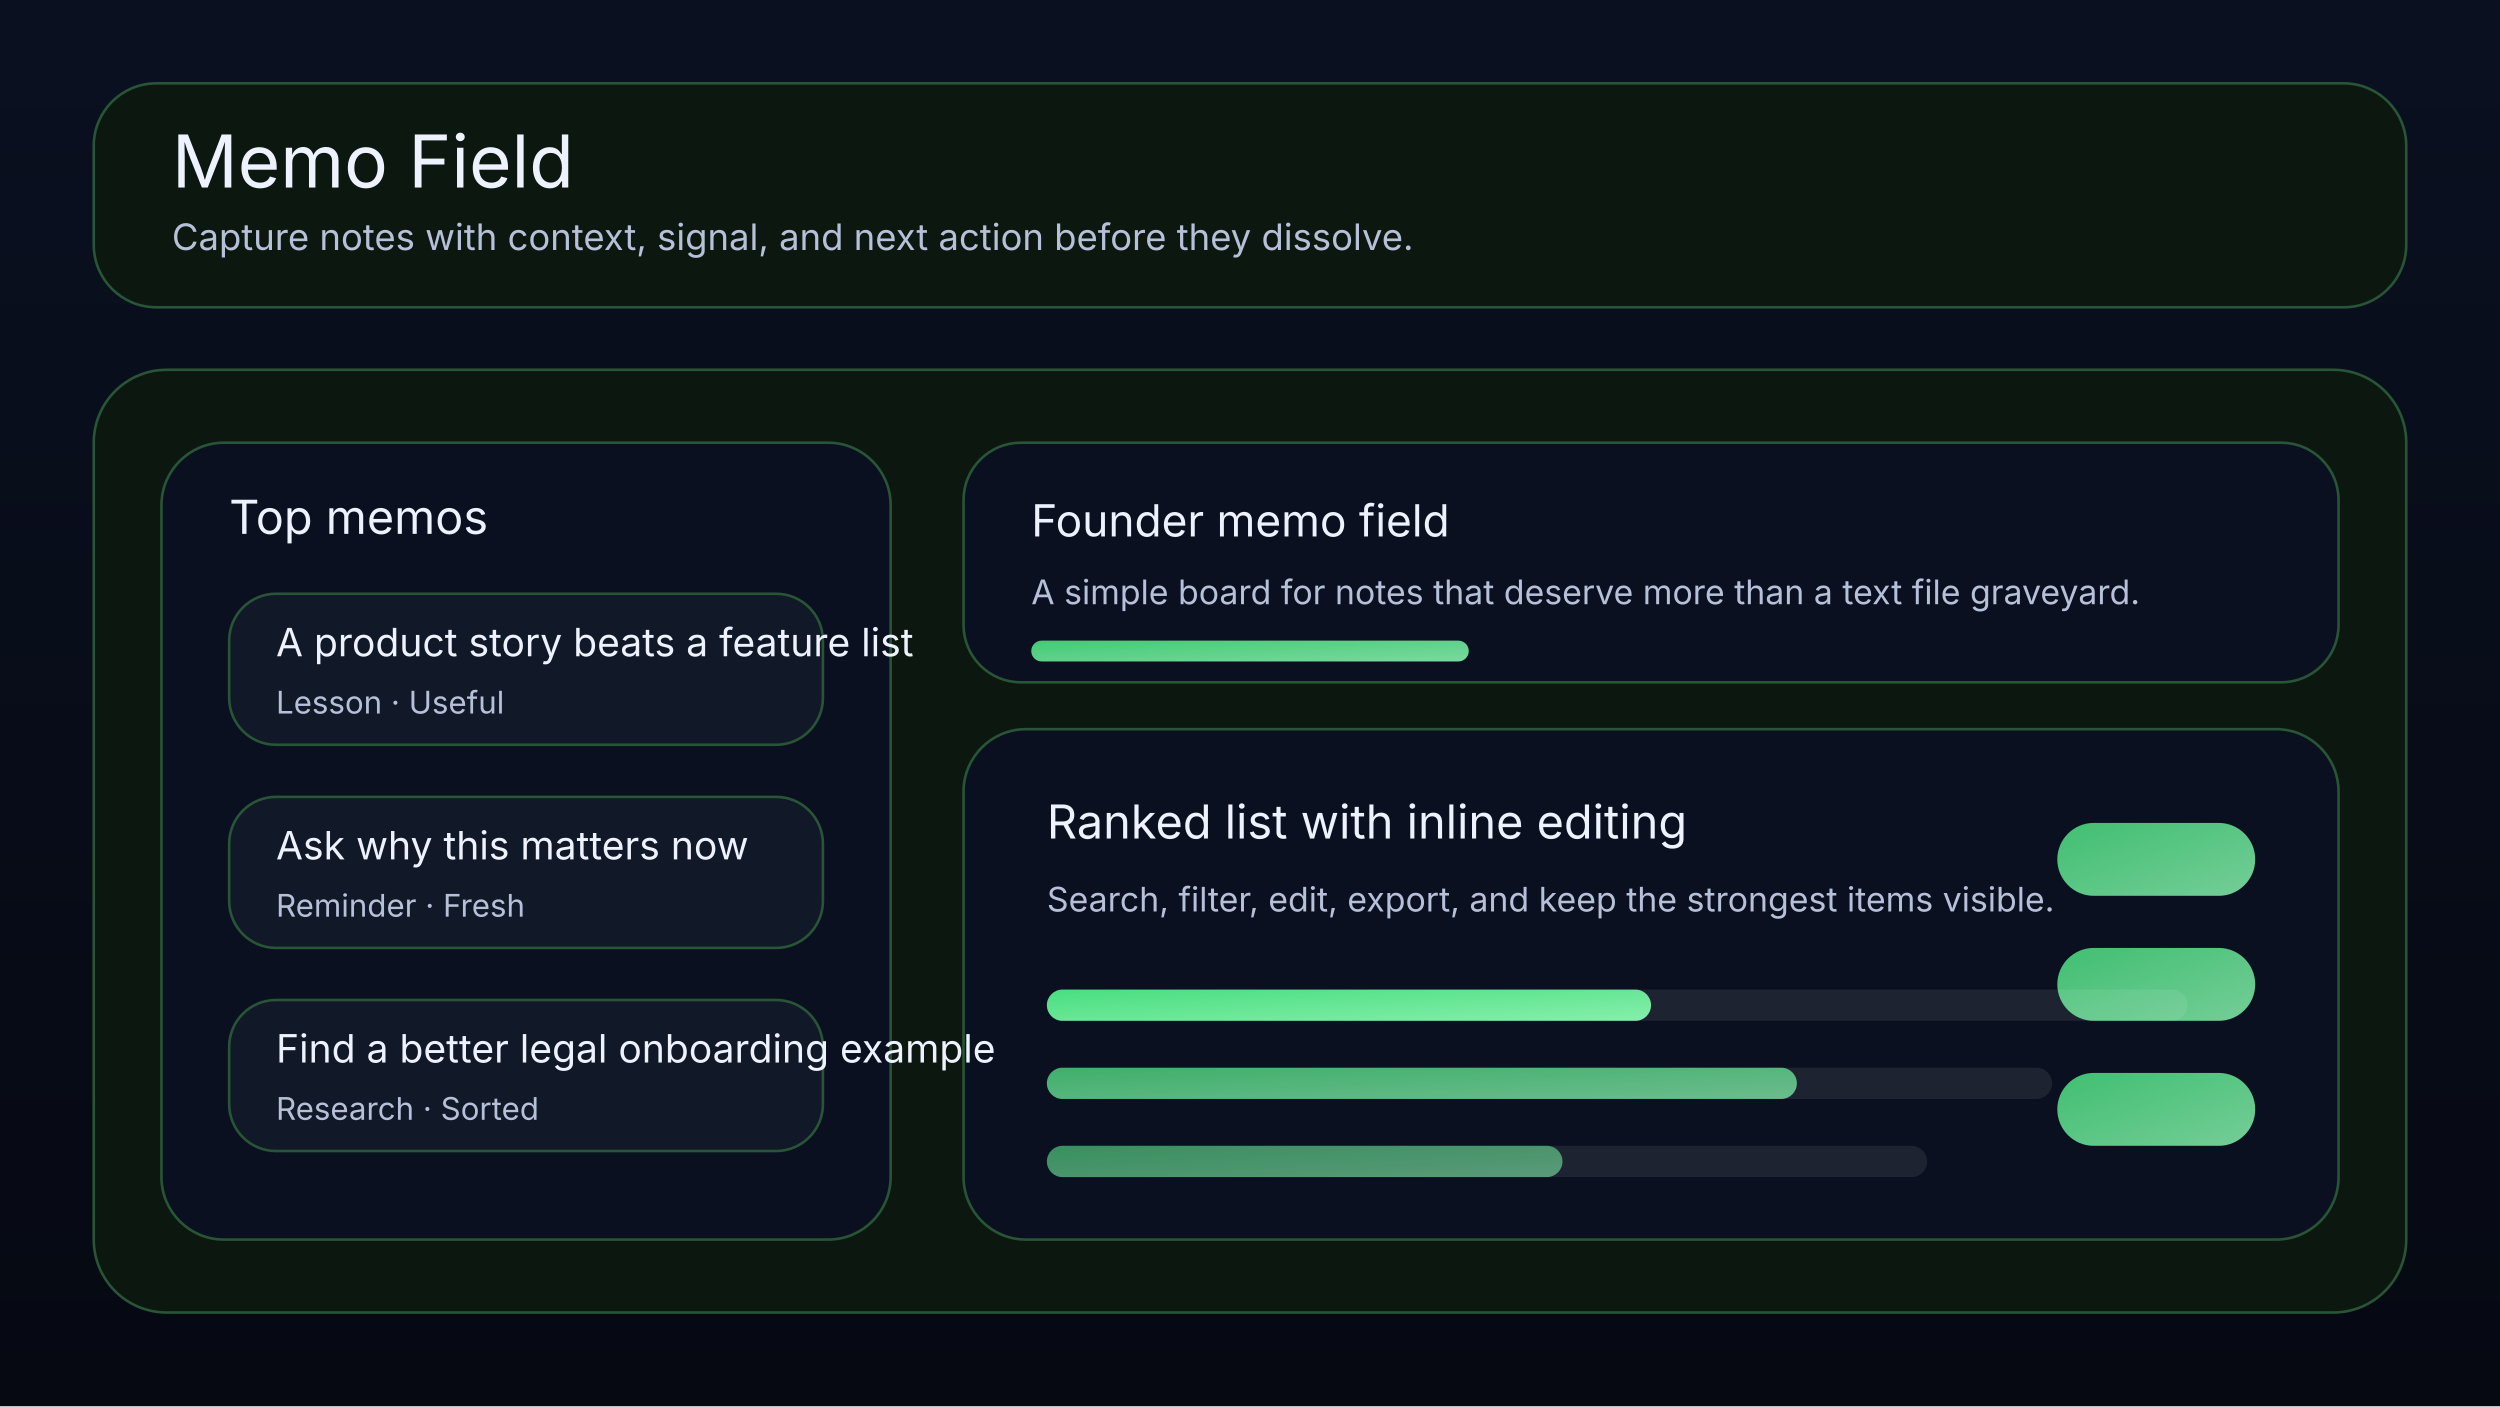
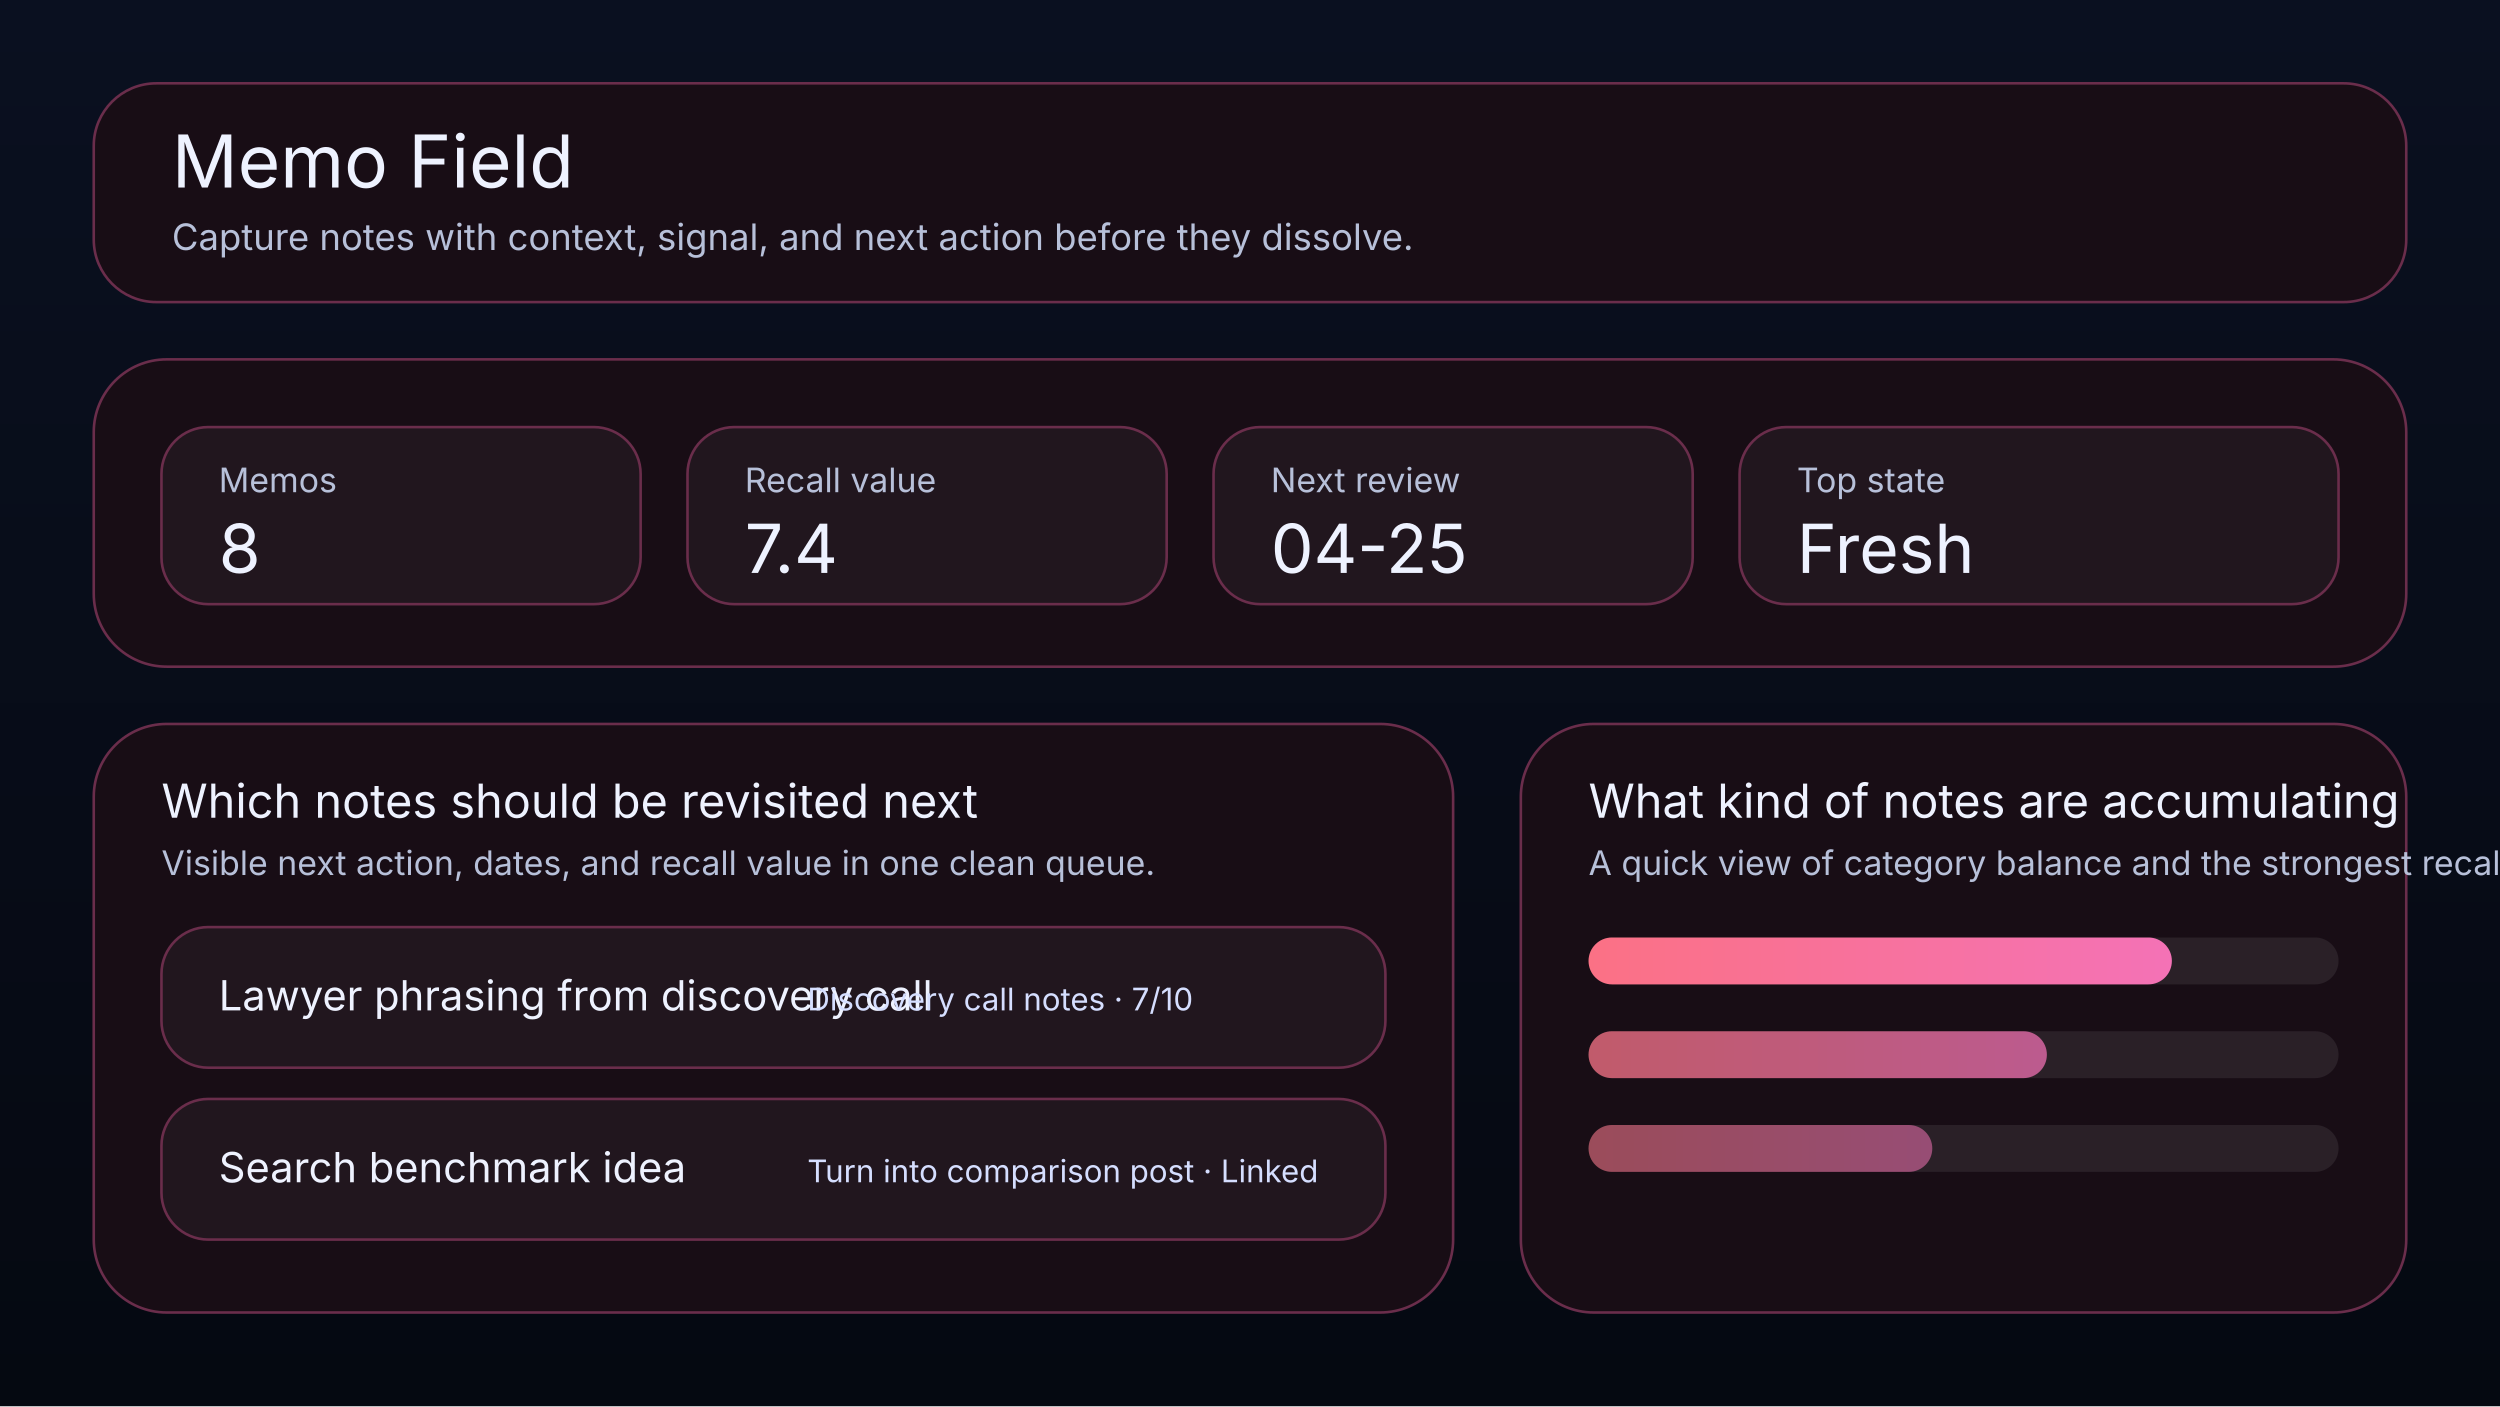
<svg xmlns="http://www.w3.org/2000/svg" viewBox="0 0 960 540" role="img" aria-labelledby="title desc">
  <defs>
    <linearGradient id="bg" x1="0" y1="0" x2="0" y2="1">
      <stop offset="0%" stop-color="#0a1020" />
-       <stop offset="100%" stop-color="#060912" />
+       <stop offset="100%" stop-color="#050911" />
    </linearGradient>
-     <linearGradient id="accent" x1="0" y1="0" x2="1" y2="1">
-       <stop offset="0%" stop-color="#4ade80" />
-       <stop offset="100%" stop-color="#86efac" />
+     <linearGradient id="accent" x1="0" y1="0" x2="1" y2="0">
+       <stop offset="0%" stop-color="#fb7185" />
+       <stop offset="100%" stop-color="#f472b6" />
    </linearGradient>
  </defs>
  <rect width="960" height="540" fill="url(#bg)" />
-   <rect x="36" y="32" width="888" height="86" rx="24" fill="#0c180f" stroke="#275536" />
+   <rect x="36" y="32" width="888" height="84" rx="24" fill="#180d15" stroke="#6a2d4b" />
  <text x="66" y="72" font-family="Inter, Arial, sans-serif" font-size="28" fill="#eef2ff">Memo Field</text>
  <text x="66" y="96" font-family="Inter, Arial, sans-serif" font-size="14" fill="#b7c0d9">Capture notes with context, signal, and next action before they dissolve.</text>
-   <rect x="36" y="142" width="888" height="362" rx="28" fill="#0c180f" stroke="#275536" />
-   <rect x="62" y="170" width="280" height="306" rx="24" fill="#0b1020" stroke="#275536" />
-   <rect x="370" y="170" width="528" height="92" rx="22" fill="#0b1020" stroke="#275536" />
-   <text x="88" y="205" font-family="Inter, Arial, sans-serif" font-size="18" fill="#eef2ff">Top memos</text>
-   <text x="396" y="206" font-family="Inter, Arial, sans-serif" font-size="17" fill="#eef2ff">Founder memo field</text>
-   <text x="396" y="232" font-family="Inter, Arial, sans-serif" font-size="13" fill="#b7c0d9">A simple board for notes that deserve more than a text file graveyard.</text>
-   <rect x="396" y="246" width="168" height="8" rx="4" fill="url(#accent)" opacity="0.9" />
-   <rect x="370" y="280" width="528" height="196" rx="24" fill="#0b1020" stroke="#275536" />
-   <rect x="88" y="228" width="228" height="58" rx="18" fill="#111827" stroke="#275536" />
-   <text x="106" y="252" font-family="Inter, Arial, sans-serif" font-size="15" fill="#eef2ff">A product story beats a feature list</text>
-   <text x="106" y="274" font-family="Inter, Arial, sans-serif" font-size="12" fill="#b7c0d9">Lesson · Useful</text>
-   <rect x="790" y="316" width="76" height="28" rx="14" fill="url(#accent)" opacity="0.85" />
-   <rect x="88" y="306" width="228" height="58" rx="18" fill="#111827" stroke="#275536" />
-   <text x="106" y="330" font-family="Inter, Arial, sans-serif" font-size="15" fill="#eef2ff">Ask why this matters now</text>
-   <text x="106" y="352" font-family="Inter, Arial, sans-serif" font-size="12" fill="#b7c0d9">Reminder · Fresh</text>
-   <rect x="790" y="364" width="76" height="28" rx="14" fill="url(#accent)" opacity="0.85" />
-   <rect x="88" y="384" width="228" height="58" rx="18" fill="#111827" stroke="#275536" />
-   <text x="106" y="408" font-family="Inter, Arial, sans-serif" font-size="15" fill="#eef2ff">Find a better legal onboarding example</text>
-   <text x="106" y="430" font-family="Inter, Arial, sans-serif" font-size="12" fill="#b7c0d9">Research · Sorted</text>
-   <rect x="790" y="412" width="76" height="28" rx="14" fill="url(#accent)" opacity="0.85" />
-   <text x="402" y="322" font-family="Inter, Arial, sans-serif" font-size="18" fill="#eef2ff">Ranked list with inline editing</text>
-   <text x="402" y="350" font-family="Inter, Arial, sans-serif" font-size="13" fill="#b7c0d9">Search, filter, edit, export, and keep the strongest items visible.</text>
-   <rect x="402" y="380" width="438" height="12" rx="6" fill="rgba(255,255,255,0.08)" />
-   <rect x="402" y="380" width="232" height="12" rx="6" fill="url(#accent)" />
-   <rect x="402" y="410" width="386" height="12" rx="6" fill="rgba(255,255,255,0.08)" />
-   <rect x="402" y="410" width="288" height="12" rx="6" fill="url(#accent)" opacity="0.75" />
-   <rect x="402" y="440" width="338" height="12" rx="6" fill="rgba(255,255,255,0.08)" />
-   <rect x="402" y="440" width="198" height="12" rx="6" fill="url(#accent)" opacity="0.58" />
+   <rect x="36" y="138" width="888" height="118" rx="28" fill="#180d15" stroke="#6a2d4b" />
+   <rect x="62" y="164" width="184" height="68" rx="18" fill="rgba(255,255,255,0.04)" stroke="#6a2d4b" />
+   <rect x="264" y="164" width="184" height="68" rx="18" fill="rgba(255,255,255,0.04)" stroke="#6a2d4b" />
+   <rect x="466" y="164" width="184" height="68" rx="18" fill="rgba(255,255,255,0.04)" stroke="#6a2d4b" />
+   <rect x="668" y="164" width="230" height="68" rx="18" fill="rgba(255,255,255,0.04)" stroke="#6a2d4b" />
+   <text x="84" y="189" font-family="Inter, Arial, sans-serif" font-size="13" fill="#b7c0d9">Memos</text>
+   <text x="84" y="220" font-family="Inter, Arial, sans-serif" font-size="26" fill="#eef2ff">8</text>
+   <text x="286" y="189" font-family="Inter, Arial, sans-serif" font-size="13" fill="#b7c0d9">Recall value</text>
+   <text x="286" y="220" font-family="Inter, Arial, sans-serif" font-size="26" fill="#eef2ff">7.4</text>
+   <text x="488" y="189" font-family="Inter, Arial, sans-serif" font-size="13" fill="#b7c0d9">Next review</text>
+   <text x="488" y="220" font-family="Inter, Arial, sans-serif" font-size="26" fill="#eef2ff">04-25</text>
+   <text x="690" y="189" font-family="Inter, Arial, sans-serif" font-size="13" fill="#b7c0d9">Top state</text>
+   <text x="690" y="220" font-family="Inter, Arial, sans-serif" font-size="26" fill="#eef2ff">Fresh</text>
+   <rect x="36" y="278" width="522" height="226" rx="28" fill="#180d15" stroke="#6a2d4b" />
+   <text x="62" y="314" font-family="Inter, Arial, sans-serif" font-size="18" fill="#eef2ff">Which notes should be revisited next</text>
+   <text x="62" y="336" font-family="Inter, Arial, sans-serif" font-size="13" fill="#b7c0d9">Visible next action, dates, and recall value in one clean queue.</text>
+   <rect x="62" y="356" width="470" height="54" rx="18" fill="rgba(255,255,255,0.04)" stroke="#6a2d4b" />
+   <text x="84" y="388" font-family="Inter, Arial, sans-serif" font-size="16" fill="#eef2ff">Lawyer phrasing from discovery call</text>
+   <text x="310" y="388" font-family="Inter, Arial, sans-serif" font-size="12" fill="#d5deff">Discovery call notes · 7/10</text>
+   <rect x="62" y="422" width="470" height="54" rx="18" fill="rgba(255,255,255,0.04)" stroke="#6a2d4b" />
+   <text x="84" y="454" font-family="Inter, Arial, sans-serif" font-size="16" fill="#eef2ff">Search benchmark idea</text>
+   <text x="310" y="454" font-family="Inter, Arial, sans-serif" font-size="12" fill="#d5deff">Turn into comparison post · Linked</text>
+   <rect x="584" y="278" width="340" height="226" rx="28" fill="#180d15" stroke="#6a2d4b" />
+   <text x="610" y="314" font-family="Inter, Arial, sans-serif" font-size="18" fill="#eef2ff">What kind of notes are accumulating</text>
+   <text x="610" y="336" font-family="Inter, Arial, sans-serif" font-size="13" fill="#b7c0d9">A quick view of category balance and the strongest recall value signal.</text>
+   <rect x="610" y="360" width="288" height="18" rx="9" fill="rgba(255,255,255,0.08)" />
+   <rect x="610" y="360" width="224" height="18" rx="9" fill="url(#accent)" />
+   <rect x="610" y="396" width="288" height="18" rx="9" fill="rgba(255,255,255,0.08)" />
+   <rect x="610" y="396" width="176" height="18" rx="9" fill="url(#accent)" opacity="0.72" />
+   <rect x="610" y="432" width="288" height="18" rx="9" fill="rgba(255,255,255,0.08)" />
+   <rect x="610" y="432" width="132" height="18" rx="9" fill="url(#accent)" opacity="0.54" />
</svg>
